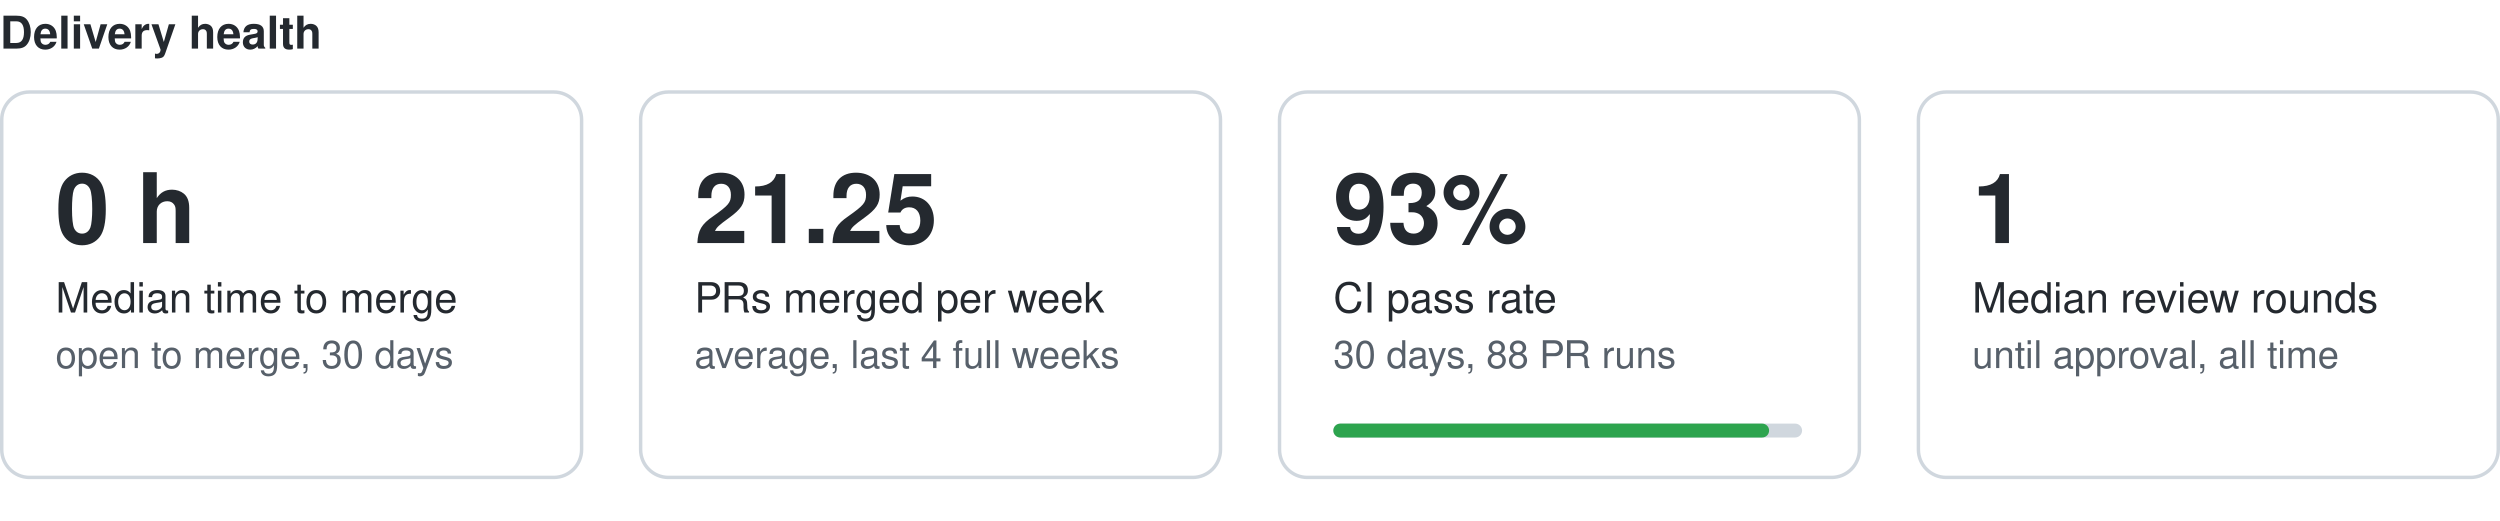
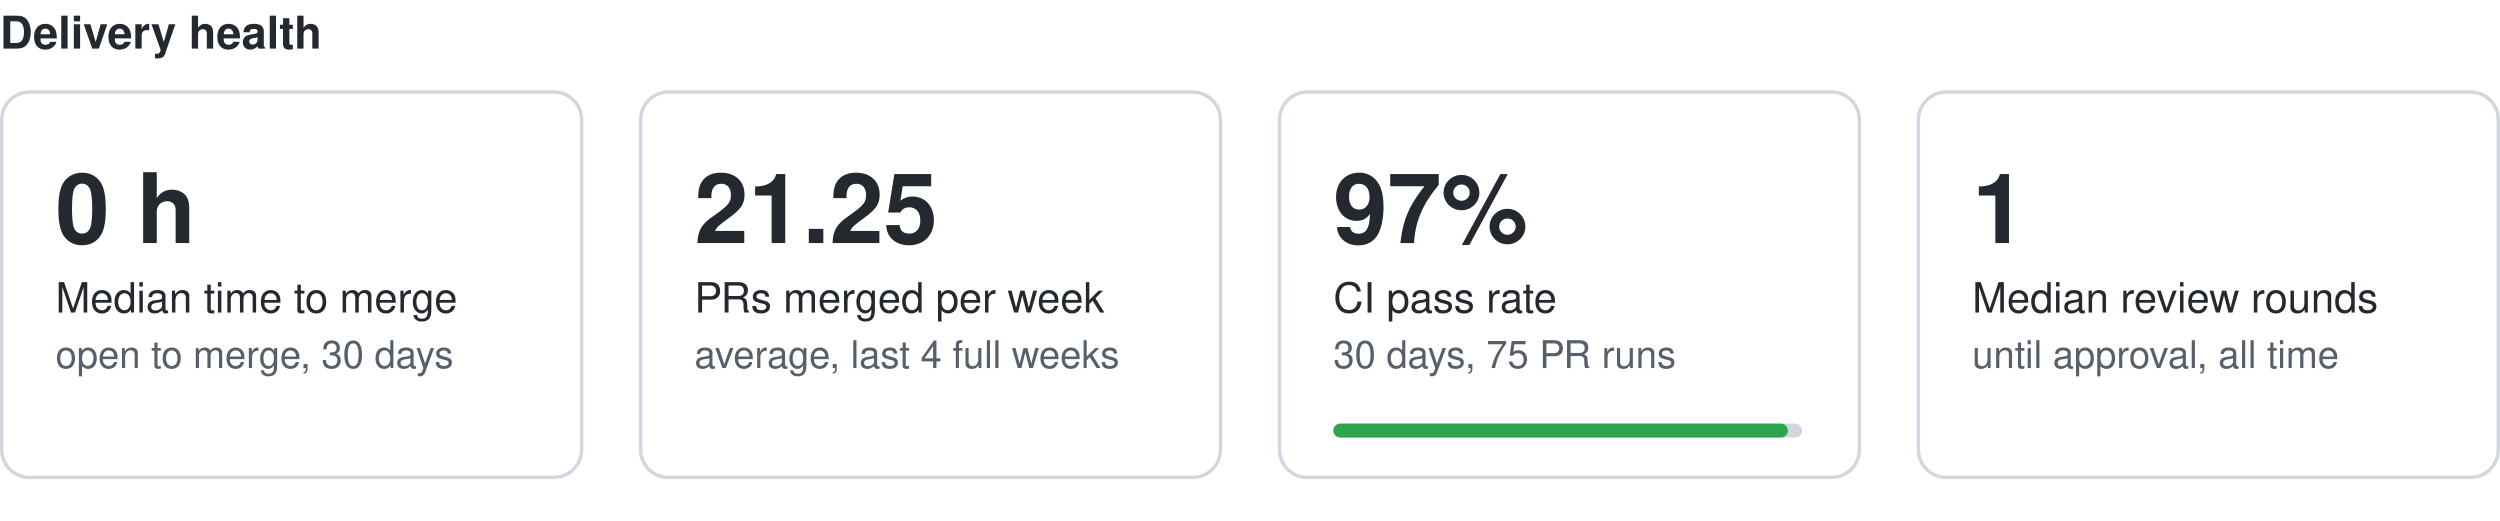
<svg xmlns="http://www.w3.org/2000/svg" width="720" height="150" viewBox="0 0 720 150" role="img" aria-label="Delivery health">
  <style>text{font:11px -apple-system,Segoe UI,Helvetica,Arial,sans-serif;fill:#57606a}.t{font-size:13px;font-weight:600;fill:#24292f}.v{font-size:28px;font-weight:600;fill:#24292f}.l{font-size:12px;fill:#24292f}.card{fill:none;stroke:#d0d7de}.tr{fill:#d0d7de}.bf{fill:#2da44e}@media (prefers-color-scheme:dark){text{fill:#8b949e}.t,.v,.l{fill:#e6edf3}.card{stroke:#30363d}.tr{fill:#30363d}.bf{fill:#3fb950}}</style>
  <text class="t" x="0" y="14">Delivery health</text>
  <g data-dh="mergetime">
    <rect class="card" x="0.5" y="26.5" width="167" height="111" rx="8" />
    <text class="v" x="16" y="70">0 h</text>
    <text class="l" x="16" y="90">Median time to merge</text>
    <text x="16" y="106">open to merge, 30 days</text>
  </g>
  <g data-dh="mergerate">
    <rect class="card" x="184.5" y="26.5" width="167" height="111" rx="8" />
    <text class="v" x="200" y="70">21.25</text>
    <text class="l" x="200" y="90">PRs merged per week</text>
    <text x="200" y="106">average, last 4 full weeks</text>
  </g>
  <g data-dh="passrate">
    <rect class="card" x="368.5" y="26.5" width="167" height="111" rx="8" />
-     <text class="v" x="384" y="70">93%</text>
+     <text class="v" x="384" y="70">97%</text>
    <text class="l" x="384" y="90">CI pass rate</text>
-     <text x="384" y="106">30 days, 88 PR runs</text>
+     <text x="384" y="106">30 days, 75 PR runs</text>
    <rect class="tr" x="384" y="122" width="135" height="4" rx="2" />
-     <rect class="bf" x="384" y="122" width="125.5" height="4" rx="2" />
+     <rect class="bf" x="384" y="122" width="130.9" height="4" rx="2" />
  </g>
  <g data-dh="rounds">
    <rect class="card" x="552.5" y="26.5" width="167" height="111" rx="8" />
    <text class="v" x="568" y="70">1</text>
    <text class="l" x="568" y="90">Median review rounds</text>
    <text x="568" y="106">until approval, all time</text>
  </g>
</svg>
